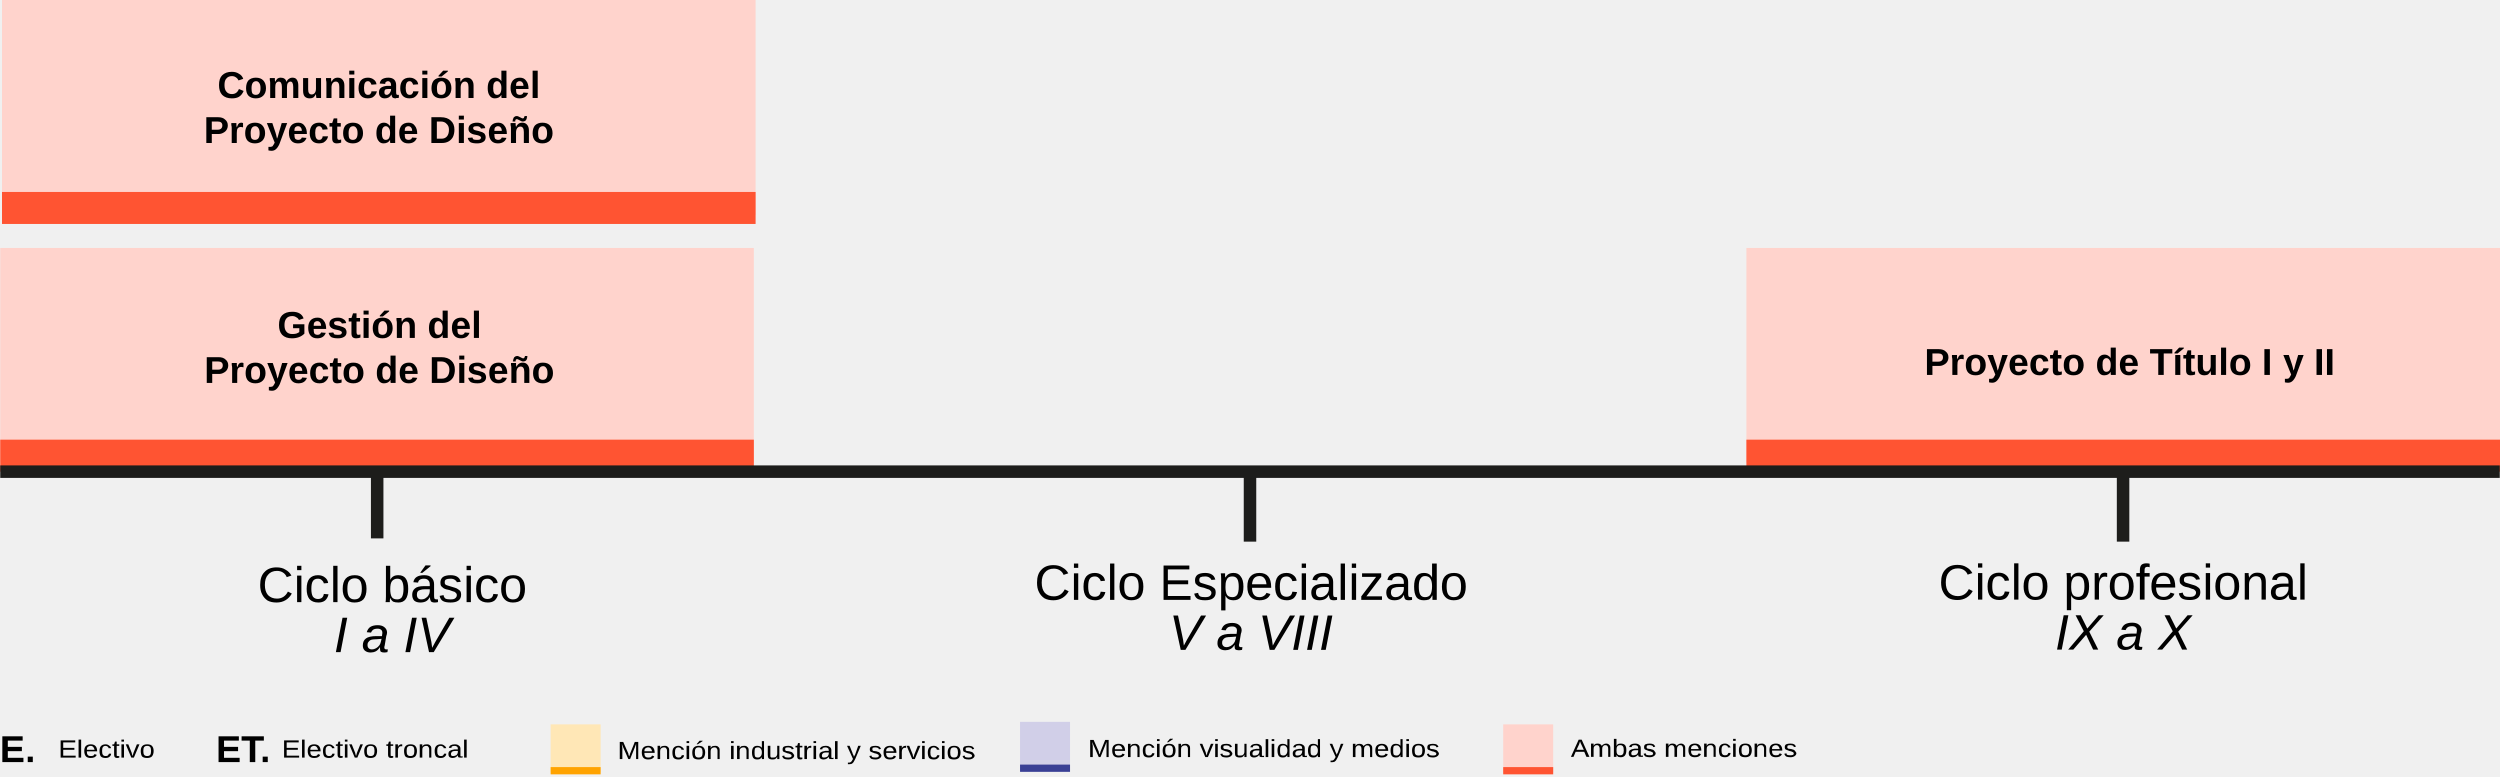
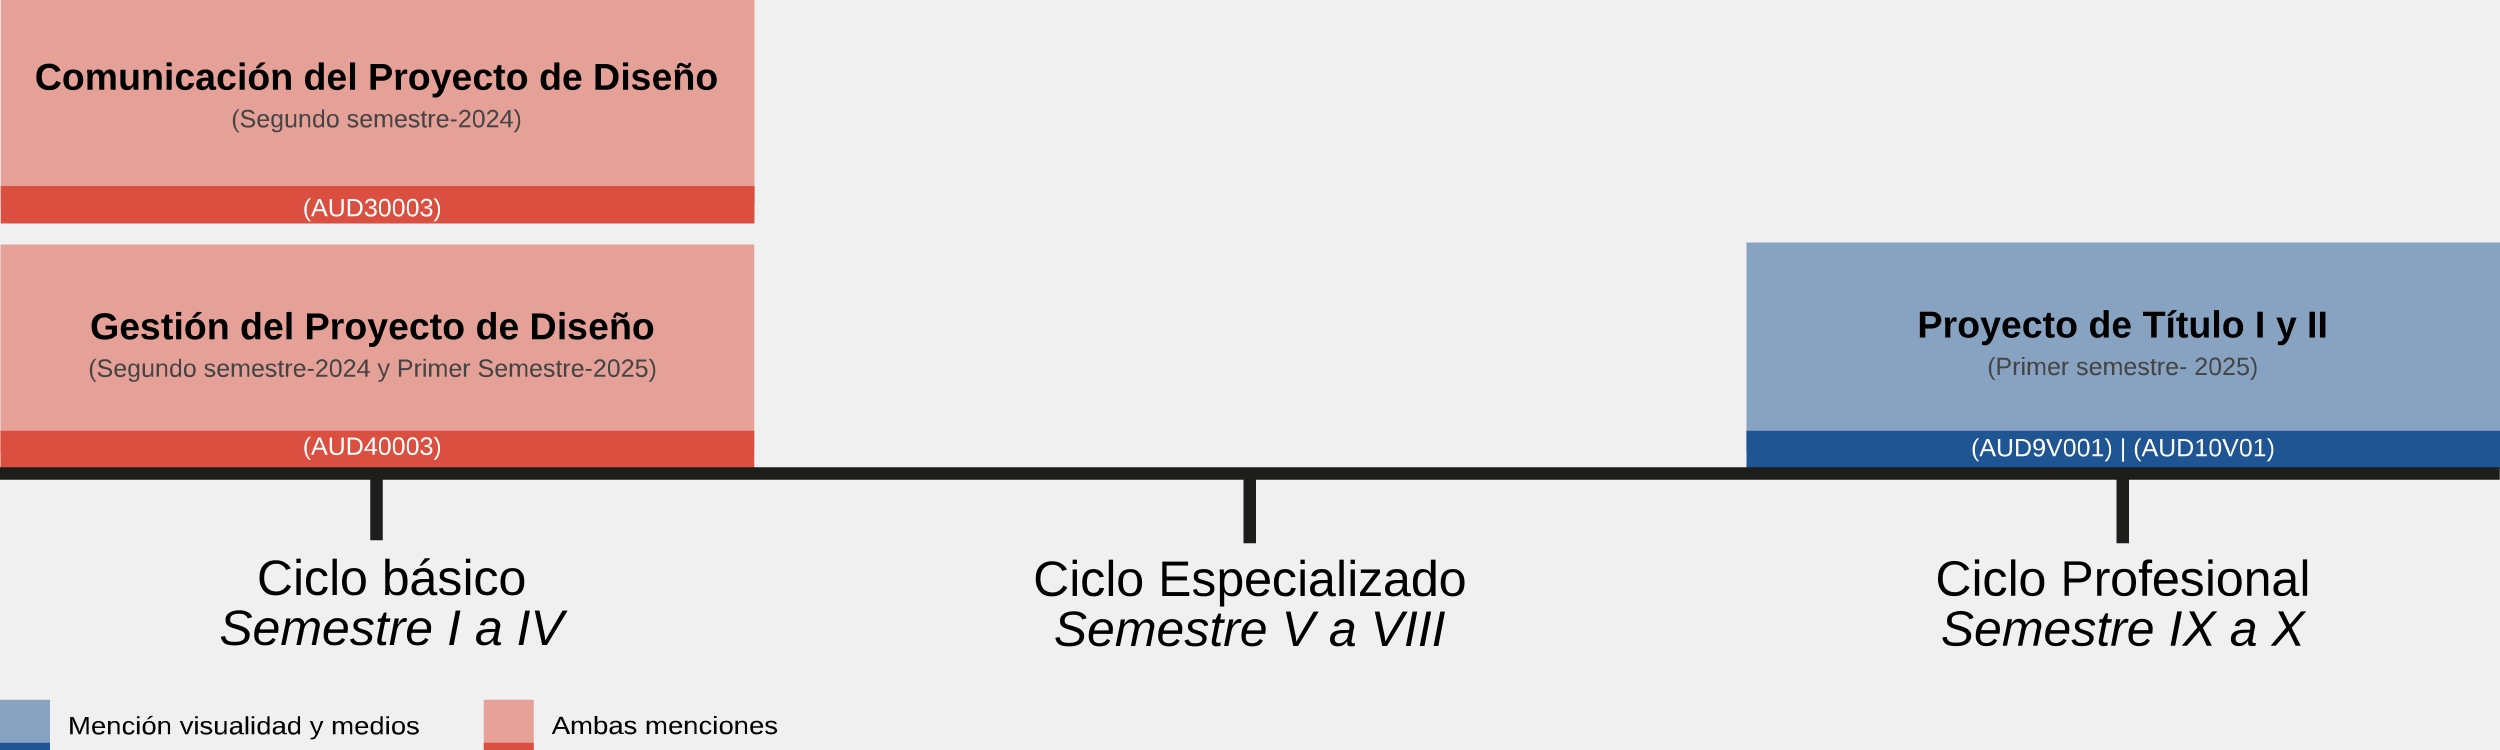
- <svg xmlns="http://www.w3.org/2000/svg" id="Capa_1" data-name="Capa 1" viewBox="0 0 100.02 31.05">
+ <svg xmlns="http://www.w3.org/2000/svg" id="Capa_1" data-name="Capa 1" viewBox="0 0 100 30">
  <defs>
    <style>
      .cls-1 {
-         fill: #393f95;
-       }
- 
-       .cls-2 {
-         fill: #ff5432;
-       }
- 
-       .cls-3, .cls-4, .cls-5, .cls-6, .cls-7 {
-         isolation: isolate;
-       }
- 
-       .cls-3, .cls-8 {
        font-family: Arial-BoldMT, Arial;
        font-size: 1.5px;
        font-weight: 700;
      }

-       .cls-5, .cls-6 {
+       .cls-1, .cls-2, .cls-3, .cls-4, .cls-5, .cls-6, .cls-7, .cls-8, .cls-9 {
+         isolation: isolate;
+       }
+ 
+       .cls-10, .cls-2 {
+         fill: #1f5592;
+       }
+ 
+       .cls-2, .cls-3 {
+         opacity: .5;
+       }
+ 
+       .cls-3, .cls-11 {
+         fill: #da4f40;
+       }
+ 
+       .cls-5, .cls-6, .cls-7, .cls-9 {
+         font-family: ArialMT, Arial;
+       }
+ 
+       .cls-5, .cls-8 {
        font-size: 2px;
      }

-       .cls-5, .cls-7 {
-         font-family: ArialMT, Arial;
+       .cls-6 {
+         fill: #fff;
      }

-       .cls-9 {
-         fill: #ffa300;
+       .cls-6, .cls-7, .cls-9 {
+         font-size: 1px;
      }

-       .cls-10 {
-         fill: #ffe7b6;
+       .cls-7 {
+         fill: #444;
      }

-       .cls-6 {
+       .cls-8 {
        font-family: Arial-ItalicMT, Arial;
        font-style: italic;
      }

-       .cls-7 {
-         font-size: 1px;
-       }
- 
-       .cls-11 {
+       .cls-12 {
        fill: none;
        stroke: #1d1d1b;
        stroke-miterlimit: 10;
        stroke-width: .5px;
      }
- 
-       .cls-12 {
-         fill: #d1cfe8;
-       }
- 
-       .cls-13 {
-         fill: #ffd3cc;
-       }
    </style>
  </defs>
-   <g id="NARANJA">
-     <g>
-       <rect class="cls-13" x=".01" y="9.92" width="30.15" height="8.59" />
-       <rect class="cls-2" x=".01" y="17.59" width="30.15" height="1.28" />
+   <g id="Simbología">
+     <g id="V">
+       <g>
+         <g>
+           <rect class="cls-2" y="27.99" width="2" height="1.92" />
+           <rect class="cls-10" y="29.71" width="2" height=".29" />
+         </g>
+         <g class="cls-4">
+           <text class="cls-9" transform="translate(2.72 29.37) scale(1.1 1)">
+             <tspan x="0" y="0">Mención visualidad y medios</tspan>
+           </text>
+         </g>
+       </g>
    </g>
-     <g>
-       <rect class="cls-13" x=".08" width="30.15" height="8.59" />
-       <rect class="cls-2" x=".08" y="7.68" width="30.15" height="1.28" />
-     </g>
-     <g>
-       <rect class="cls-13" x="69.87" y="9.92" width="30.15" height="8.59" />
-       <rect class="cls-2" x="69.87" y="17.59" width="30.15" height="1.28" />
+     <g id="DOS">
+       <g>
+         <g>
+           <rect class="cls-3" x="19.35" y="27.99" width="2" height="1.92" />
+           <rect class="cls-11" x="19.35" y="29.71" width="2" height=".29" />
+         </g>
+         <g class="cls-4">
+           <text class="cls-9" transform="translate(22.07 29.36) scale(1.1 1)">
+             <tspan x="0" y="0">Ambas menciones</tspan>
+           </text>
+         </g>
+       </g>
    </g>
  </g>
-   <g id="INDICE">
-     <g>
-       <g>
-         <rect class="cls-12" x="40.81" y="28.88" width="2" height="1.92" />
-         <rect class="cls-1" x="40.81" y="30.59" width="2" height=".29" />
+   <g id="Cuadros">
+     <g id="AZUL">
+       <g id="B3">
+         <g>
+           <rect class="cls-2" x="69.86" y="9.7" width="30.15" height="8.34" />
+           <rect class="cls-10" x="69.86" y="17.23" width="30.15" height="1.51" />
+         </g>
+       </g>
+     </g>
+     <g id="ROJO">
+       <g id="_1" data-name=" 1">
+         <g>
+           <rect class="cls-3" x=".02" y="9.78" width="30.15" height="8.24" />
+           <rect class="cls-11" x=".02" y="17.23" width="30.15" height="1.49" />
+         </g>
+         <g>
+           <rect class="cls-3" x=".03" width="30.15" height="8.2" />
+           <rect class="cls-11" x=".03" y="7.44" width="30.15" height="1.5" />
+         </g>
+       </g>
+     </g>
+   </g>
+   <g id="TEXTO">
+     <g id="T1">
+       <g class="cls-4">
+         <text class="cls-1" transform="translate(3.6 13.57)">
+           <tspan x="0" y="0">Gestión del Proyecto de Diseño</tspan>
+         </text>
+         <text class="cls-7" transform="translate(3.53 15.07)">
+           <tspan x="0" y="0">(Segundo semestre-2024 y Primer Semestre-2025)</tspan>
+         </text>
      </g>
      <g class="cls-4">
-         <text class="cls-7" transform="translate(43.53 30.29) scale(1.1 1)">
-           <tspan x="0" y="0">Mención visualidad y medios</tspan>
+         <text class="cls-1" transform="translate(1.39 3.59)">
+           <tspan x="0" y="0">Comunicación del Proyecto de Diseño</tspan>
+         </text>
+         <text class="cls-7" transform="translate(9.25 5.09)">
+           <tspan x="0" y="0">(Segundo semestre-2024)</tspan>
        </text>
      </g>
    </g>
-     <g>
-       <g>
-         <rect class="cls-13" x="60.14" y="28.98" width="2" height="1.92" />
-         <rect class="cls-2" x="60.14" y="30.69" width="2" height=".29" />
-       </g>
+     <g id="T3">
      <g class="cls-4">
-         <text class="cls-7" transform="translate(62.85 30.28) scale(1.1 1)">
-           <tspan x="0" y="0">Ambas menciones</tspan>
+         <text class="cls-1" transform="translate(76.7 13.5)">
+           <tspan x="0" y="0">Proyecto de Título I y II</tspan>
+         </text>
+         <text class="cls-7" transform="translate(79.49 15)">
+           <tspan x="0" y="0">(Primer semestre- 2025)</tspan>
        </text>
      </g>
    </g>
-     <g>
+   </g>
+   <g id="CODIGO">
+     <g id="C1">
      <g class="cls-4">
-         <text class="cls-7" transform="translate(11.28 30.31) scale(1.1 1)">
-           <tspan x="0" y="0">Electivo troncal</tspan>
+         <text class="cls-6" transform="translate(12.11 18.19)">
+           <tspan x="0" y="0">(AUD40003)</tspan>
        </text>
      </g>
      <g class="cls-4">
-         <text class="cls-3" transform="translate(8.65 30.49)">
-           <tspan x="0" y="0">E</tspan>
-         </text>
-         <text class="cls-3" transform="translate(9.65 30.49)">
-           <tspan x="0" y="0">T</tspan>
-         </text>
-         <text class="cls-3" transform="translate(10.4 30.49)">
-           <tspan x="0" y="0">.</tspan>
+         <text class="cls-6" transform="translate(12.11 8.65)">
+           <tspan x="0" y="0">(AUD30003)</tspan>
        </text>
      </g>
    </g>
-     <g>
+     <g id="C3">
      <g class="cls-4">
-         <text class="cls-7" transform="translate(2.34 30.31) scale(1.1 1)">
-           <tspan x="0" y="0">Electivo</tspan>
-         </text>
-       </g>
-       <g class="cls-4">
-         <text class="cls-3" transform="translate(0 30.49)">
-           <tspan x="0" y="0">E.</tspan>
-         </text>
-       </g>
-     </g>
-     <g>
-       <g>
-         <rect class="cls-10" x="22.03" y="28.98" width="2" height="1.92" />
-         <rect class="cls-9" x="22.03" y="30.69" width="2" height=".29" />
-       </g>
-       <g class="cls-4">
-         <text class="cls-7" transform="translate(24.71 30.37) scale(1.1 1)">
-           <tspan x="0" y="0">Mención industrial y servicios</tspan>
+         <text class="cls-6" transform="translate(78.84 18.25)">
+           <tspan x="0" y="0">(AUD9V001) | (AUD10V01)</tspan>
        </text>
      </g>
    </g>
  </g>
  <g id="Línea">
    <g>
-       <line class="cls-11" x1="15.09" y1="21.54" x2="15.09" y2="18.74" />
-       <line class="cls-11" x1=".01" y1="18.87" x2="100.01" y2="18.87" />
-       <line class="cls-11" x1="50.01" y1="21.67" x2="50.01" y2="18.87" />
-       <line class="cls-11" x1="84.94" y1="21.67" x2="84.94" y2="18.87" />
+       <line class="cls-12" x1="15.06" y1="21.61" x2="15.06" y2="18.81" />
+       <line class="cls-12" x1="-.01" y1="18.94" x2="99.99" y2="18.94" />
+       <line class="cls-12" x1="49.99" y1="21.73" x2="49.99" y2="18.94" />
+       <line class="cls-12" x1="84.91" y1="21.73" x2="84.91" y2="18.94" />
    </g>
    <g class="cls-4">
-       <text class="cls-5" transform="translate(10.3 24.09)">
+       <text class="cls-5" transform="translate(10.27 23.8)">
        <tspan x="0" y="0">Ciclo básico</tspan>
      </text>
-       <text class="cls-6" transform="translate(13.36 26.09)">
-         <tspan x="0" y="0">I a IV</tspan>
+       <text class="cls-8" transform="translate(8.77 25.8)">
+         <tspan x="0" y="0">Semestre I a IV</tspan>
      </text>
    </g>
    <g class="cls-4">
-       <text class="cls-5" transform="translate(41.38 24)">
+       <text class="cls-5" transform="translate(41.32 23.84)">
        <tspan x="0" y="0">Ciclo Especializado</tspan>
      </text>
-       <text class="cls-6" transform="translate(46.77 26)">
-         <tspan x="0" y="0">V a VIII</tspan>
+       <text class="cls-8" transform="translate(42.15 25.84)">
+         <tspan x="0" y="0">Semestre V a VIII</tspan>
      </text>
    </g>
    <g class="cls-4">
-       <text class="cls-5" transform="translate(77.55 23.99)">
-         <tspan x="0" y="0">Ciclo profesional</tspan>
+       <text class="cls-5" transform="translate(77.41 23.83)">
+         <tspan x="0" y="0">Ciclo Profesional</tspan>
      </text>
-       <text class="cls-6" transform="translate(82.22 25.99)">
-         <tspan x="0" y="0">IX a X</tspan>
+       <text class="cls-8" transform="translate(77.63 25.83)">
+         <tspan x="0" y="0">Semestre IX a X</tspan>
      </text>
    </g>
  </g>
-   <text class="cls-8" transform="translate(8.7 3.92)">
-     <tspan x="0" y="0">Comunicación del </tspan>
-     <tspan x="-.54" y="1.8">Proyecto de Diseño</tspan>
-   </text>
-   <g class="cls-4">
-     <text class="cls-3" transform="translate(77 15)">
-       <tspan x="0" y="0">Proyecto de Título I y II</tspan>
-     </text>
-   </g>
-   <text class="cls-8" transform="translate(11.1 13.52)">
-     <tspan x="0" y="0">Gestión del </tspan>
-     <tspan x="-2.92" y="1.8">Proyecto de Diseño</tspan>
-   </text>
</svg>
